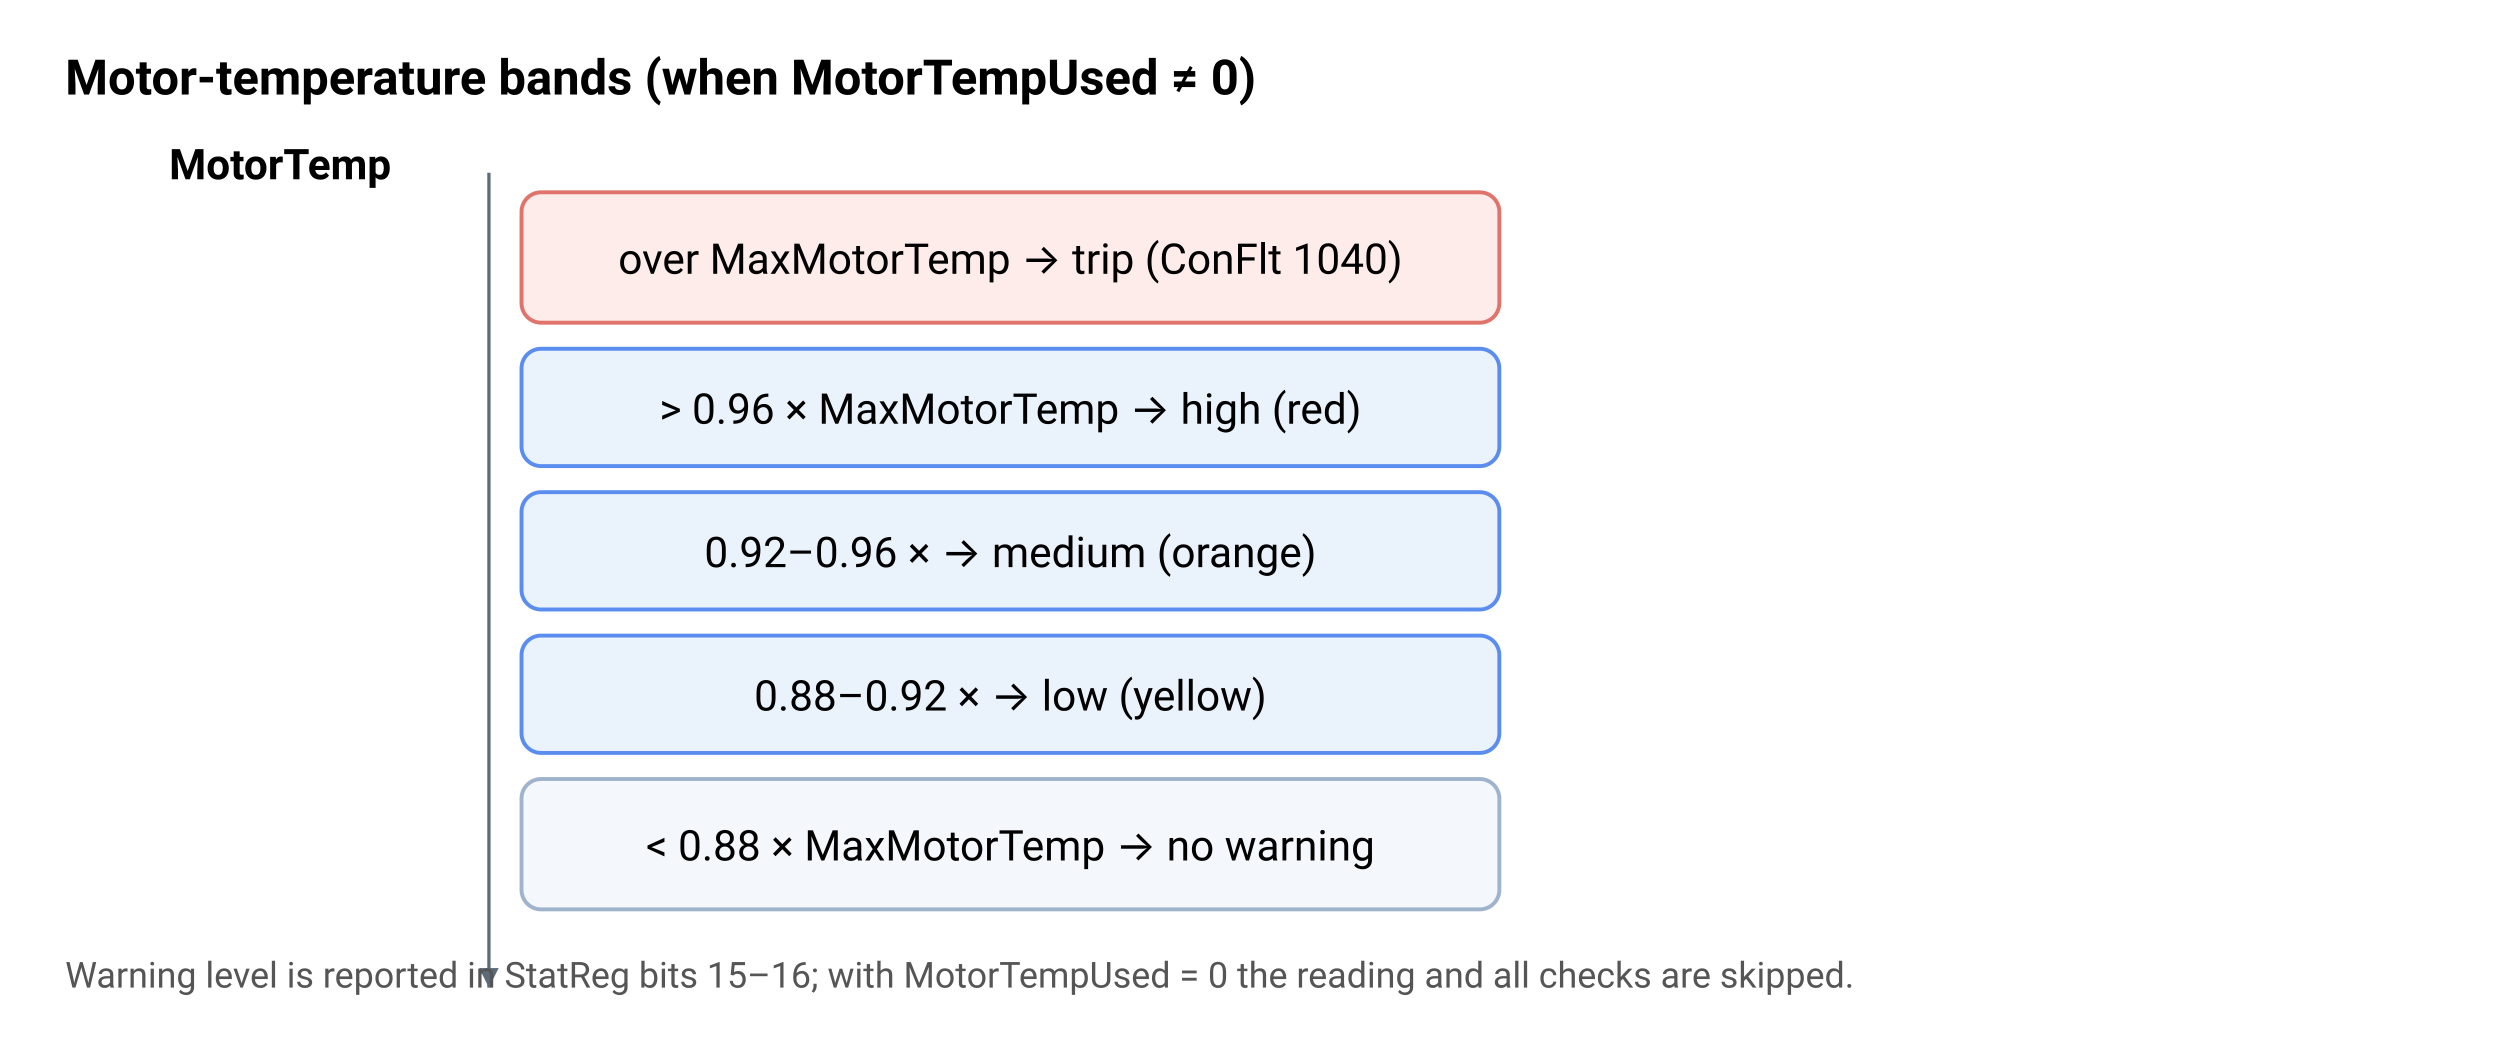
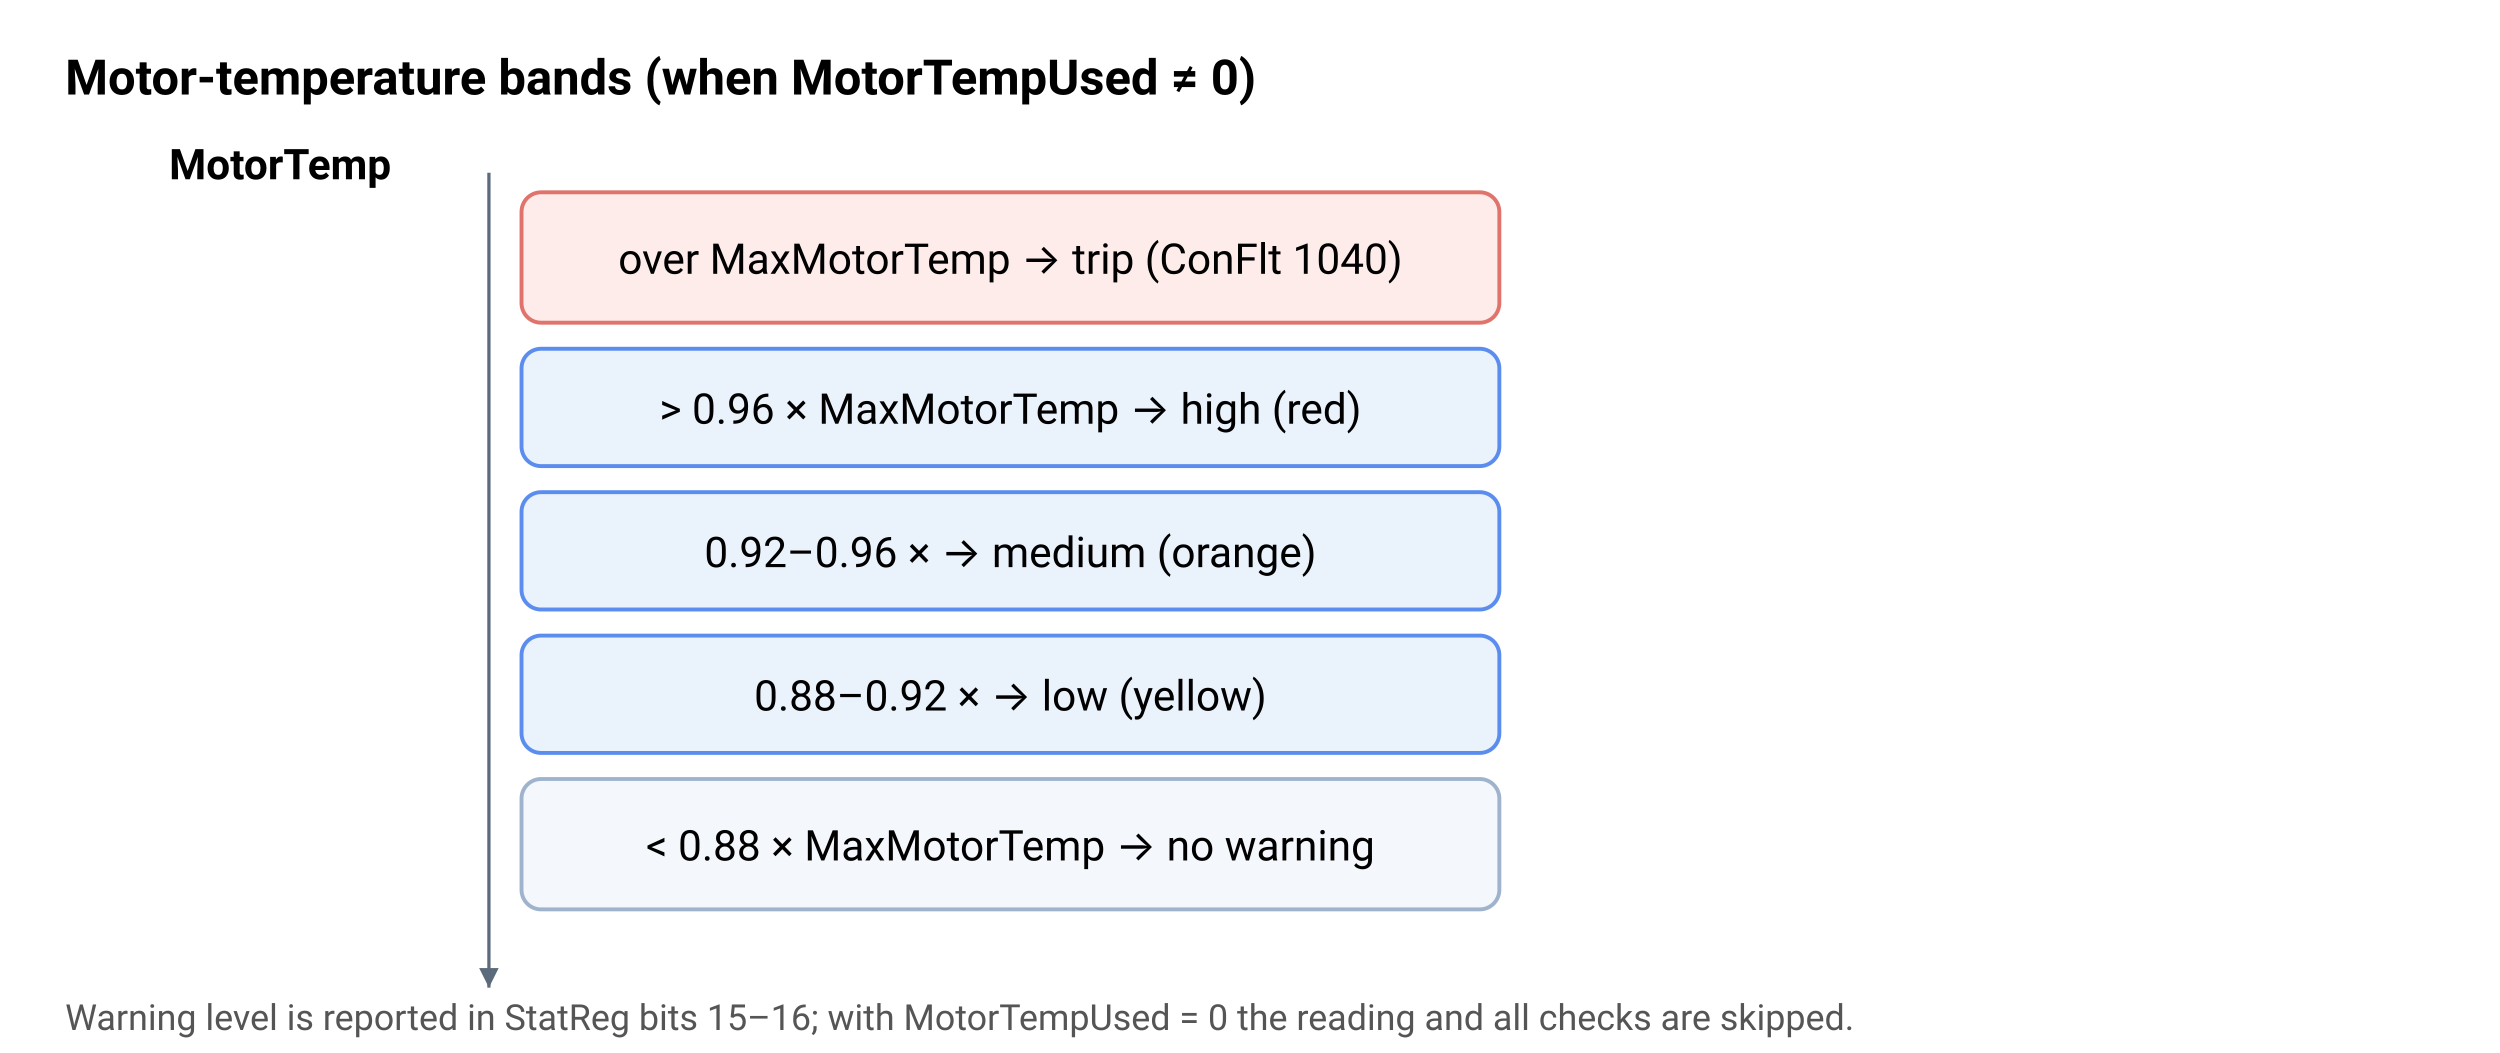
<svg xmlns="http://www.w3.org/2000/svg" width="767" height="323" viewBox="0 -3 767 323" font-family="-apple-system,Segoe UI,Roboto,sans-serif" font-size="13" role="img" aria-label="Motor-temperature warning bands stacked along the MotorTemp axis. Above MaxMotorTemp trips with ConFlt 1040; the high, medium and low warning bands sit at 96, 92-96 and 88-92 percent of MaxMotorTemp; below 88 percent no warning is raised. With MotorTempUsed = 0 the reading and all checks are skipped.">
  <defs>
    <marker id="arrow" markerWidth="8" markerHeight="8" refX="6" refY="3" orient="auto">
      <path d="M0,0 L6,3 L0,6 Z" fill="#5b6b7b" />
    </marker>
  </defs>
  <text x="20" y="26" font-size="15" font-weight="bold">Motor-temperature bands (when MotorTempUsed ≠ 0)</text>
  <line x1="150" y1="50" x2="150" y2="300" stroke="#5b6b7b" marker-end="url(#arrow)" />
  <text x="120" y="52" text-anchor="end" font-weight="bold">MotorTemp</text>
  <rect x="160" y="56" width="300" height="40" rx="6" fill="#fdecea" stroke="#e0736b" stroke-width="1.2" />
  <text x="310" y="81" text-anchor="middle">over MaxMotorTemp → trip (ConFlt 1040)</text>
  <rect x="160" y="104" width="300" height="36" rx="6" fill="#eaf2fb" stroke="#5b8def" stroke-width="1.2" />
  <text x="310" y="127" text-anchor="middle">&gt; 0.96 × MaxMotorTemp → high (red)</text>
  <rect x="160" y="148" width="300" height="36" rx="6" fill="#eaf2fb" stroke="#5b8def" stroke-width="1.2" />
  <text x="310" y="171" text-anchor="middle">0.92–0.96 × → medium (orange)</text>
  <rect x="160" y="192" width="300" height="36" rx="6" fill="#eaf2fb" stroke="#5b8def" stroke-width="1.2" />
  <text x="310" y="215" text-anchor="middle">0.88–0.92 × → low (yellow)</text>
  <rect x="160" y="236" width="300" height="40" rx="6" fill="#f4f7fb" stroke="#9fb4cc" stroke-width="1.2" />
  <text x="310" y="261" text-anchor="middle">&lt; 0.88 × MaxMotorTemp → no warning</text>
-   <text x="20" y="300" fill="#555" font-size="11">Warning level is reported in StatReg bits 15–16; with MotorTempUsed = 0 the reading and all checks are skipped.</text>
+   <text x="20" y="313" fill="#555" font-size="11">Warning level is reported in StatReg bits 15–16; with MotorTempUsed = 0 the reading and all checks are skipped.</text>
</svg>
